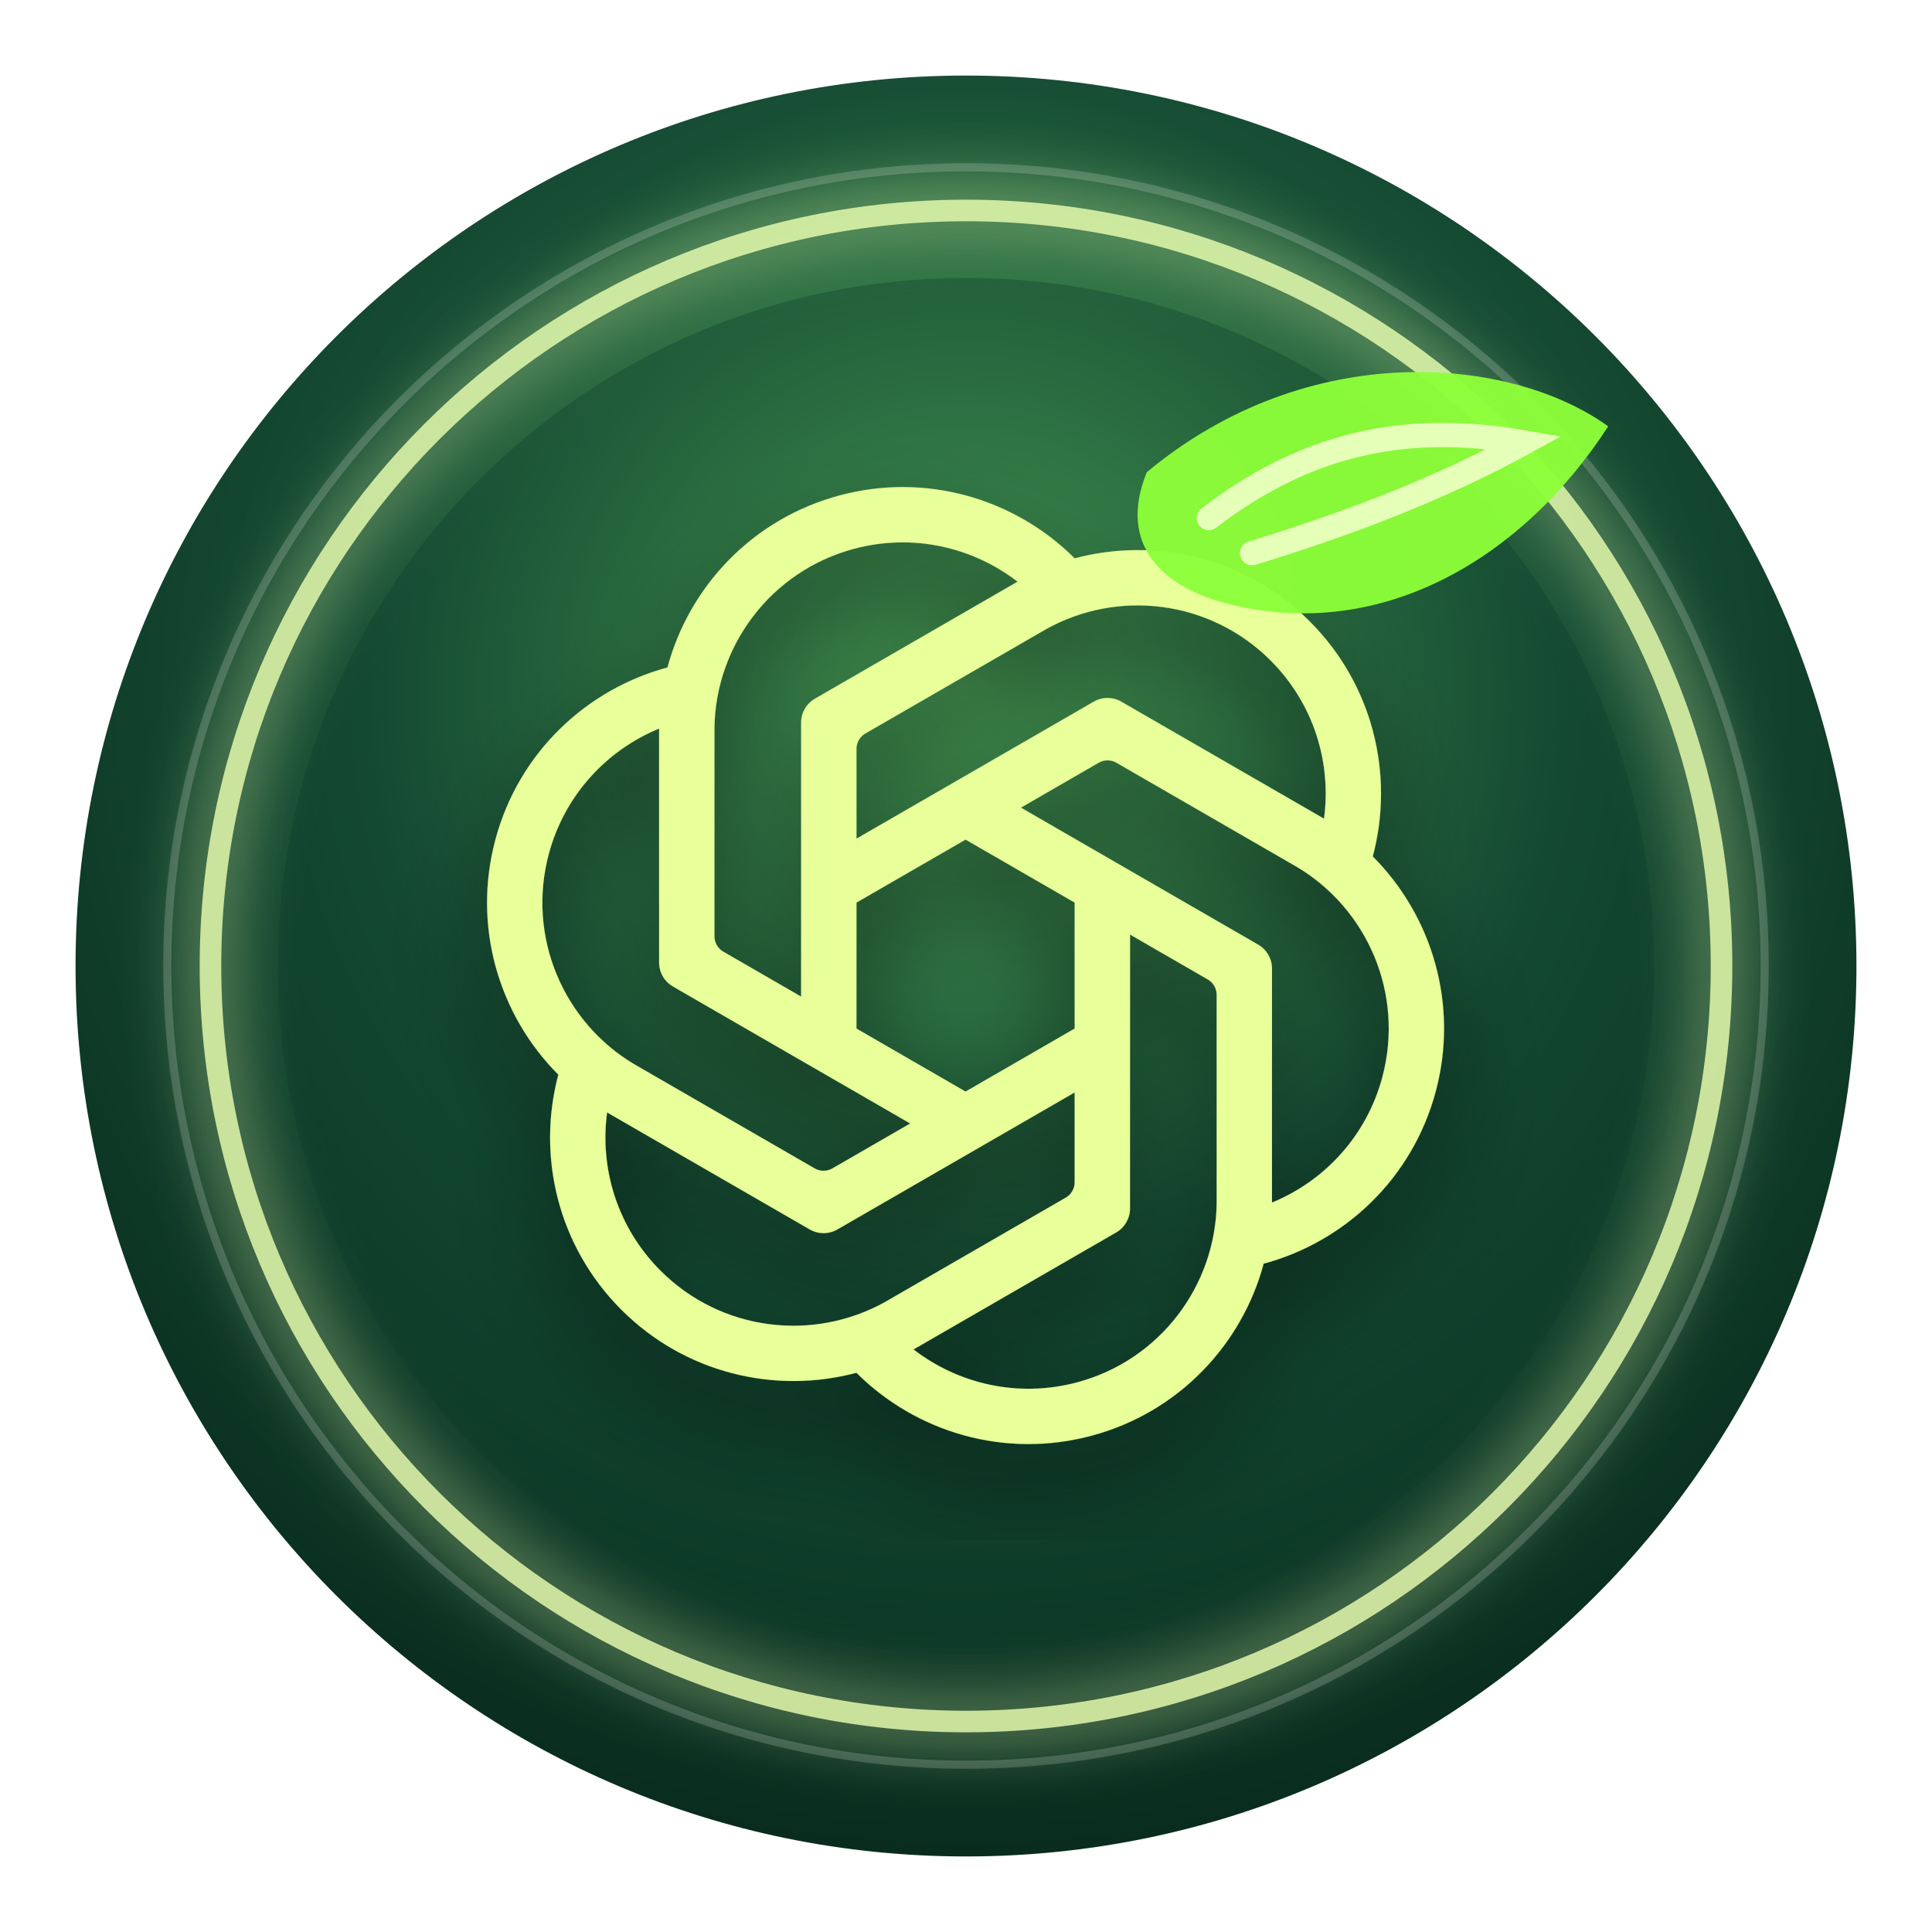
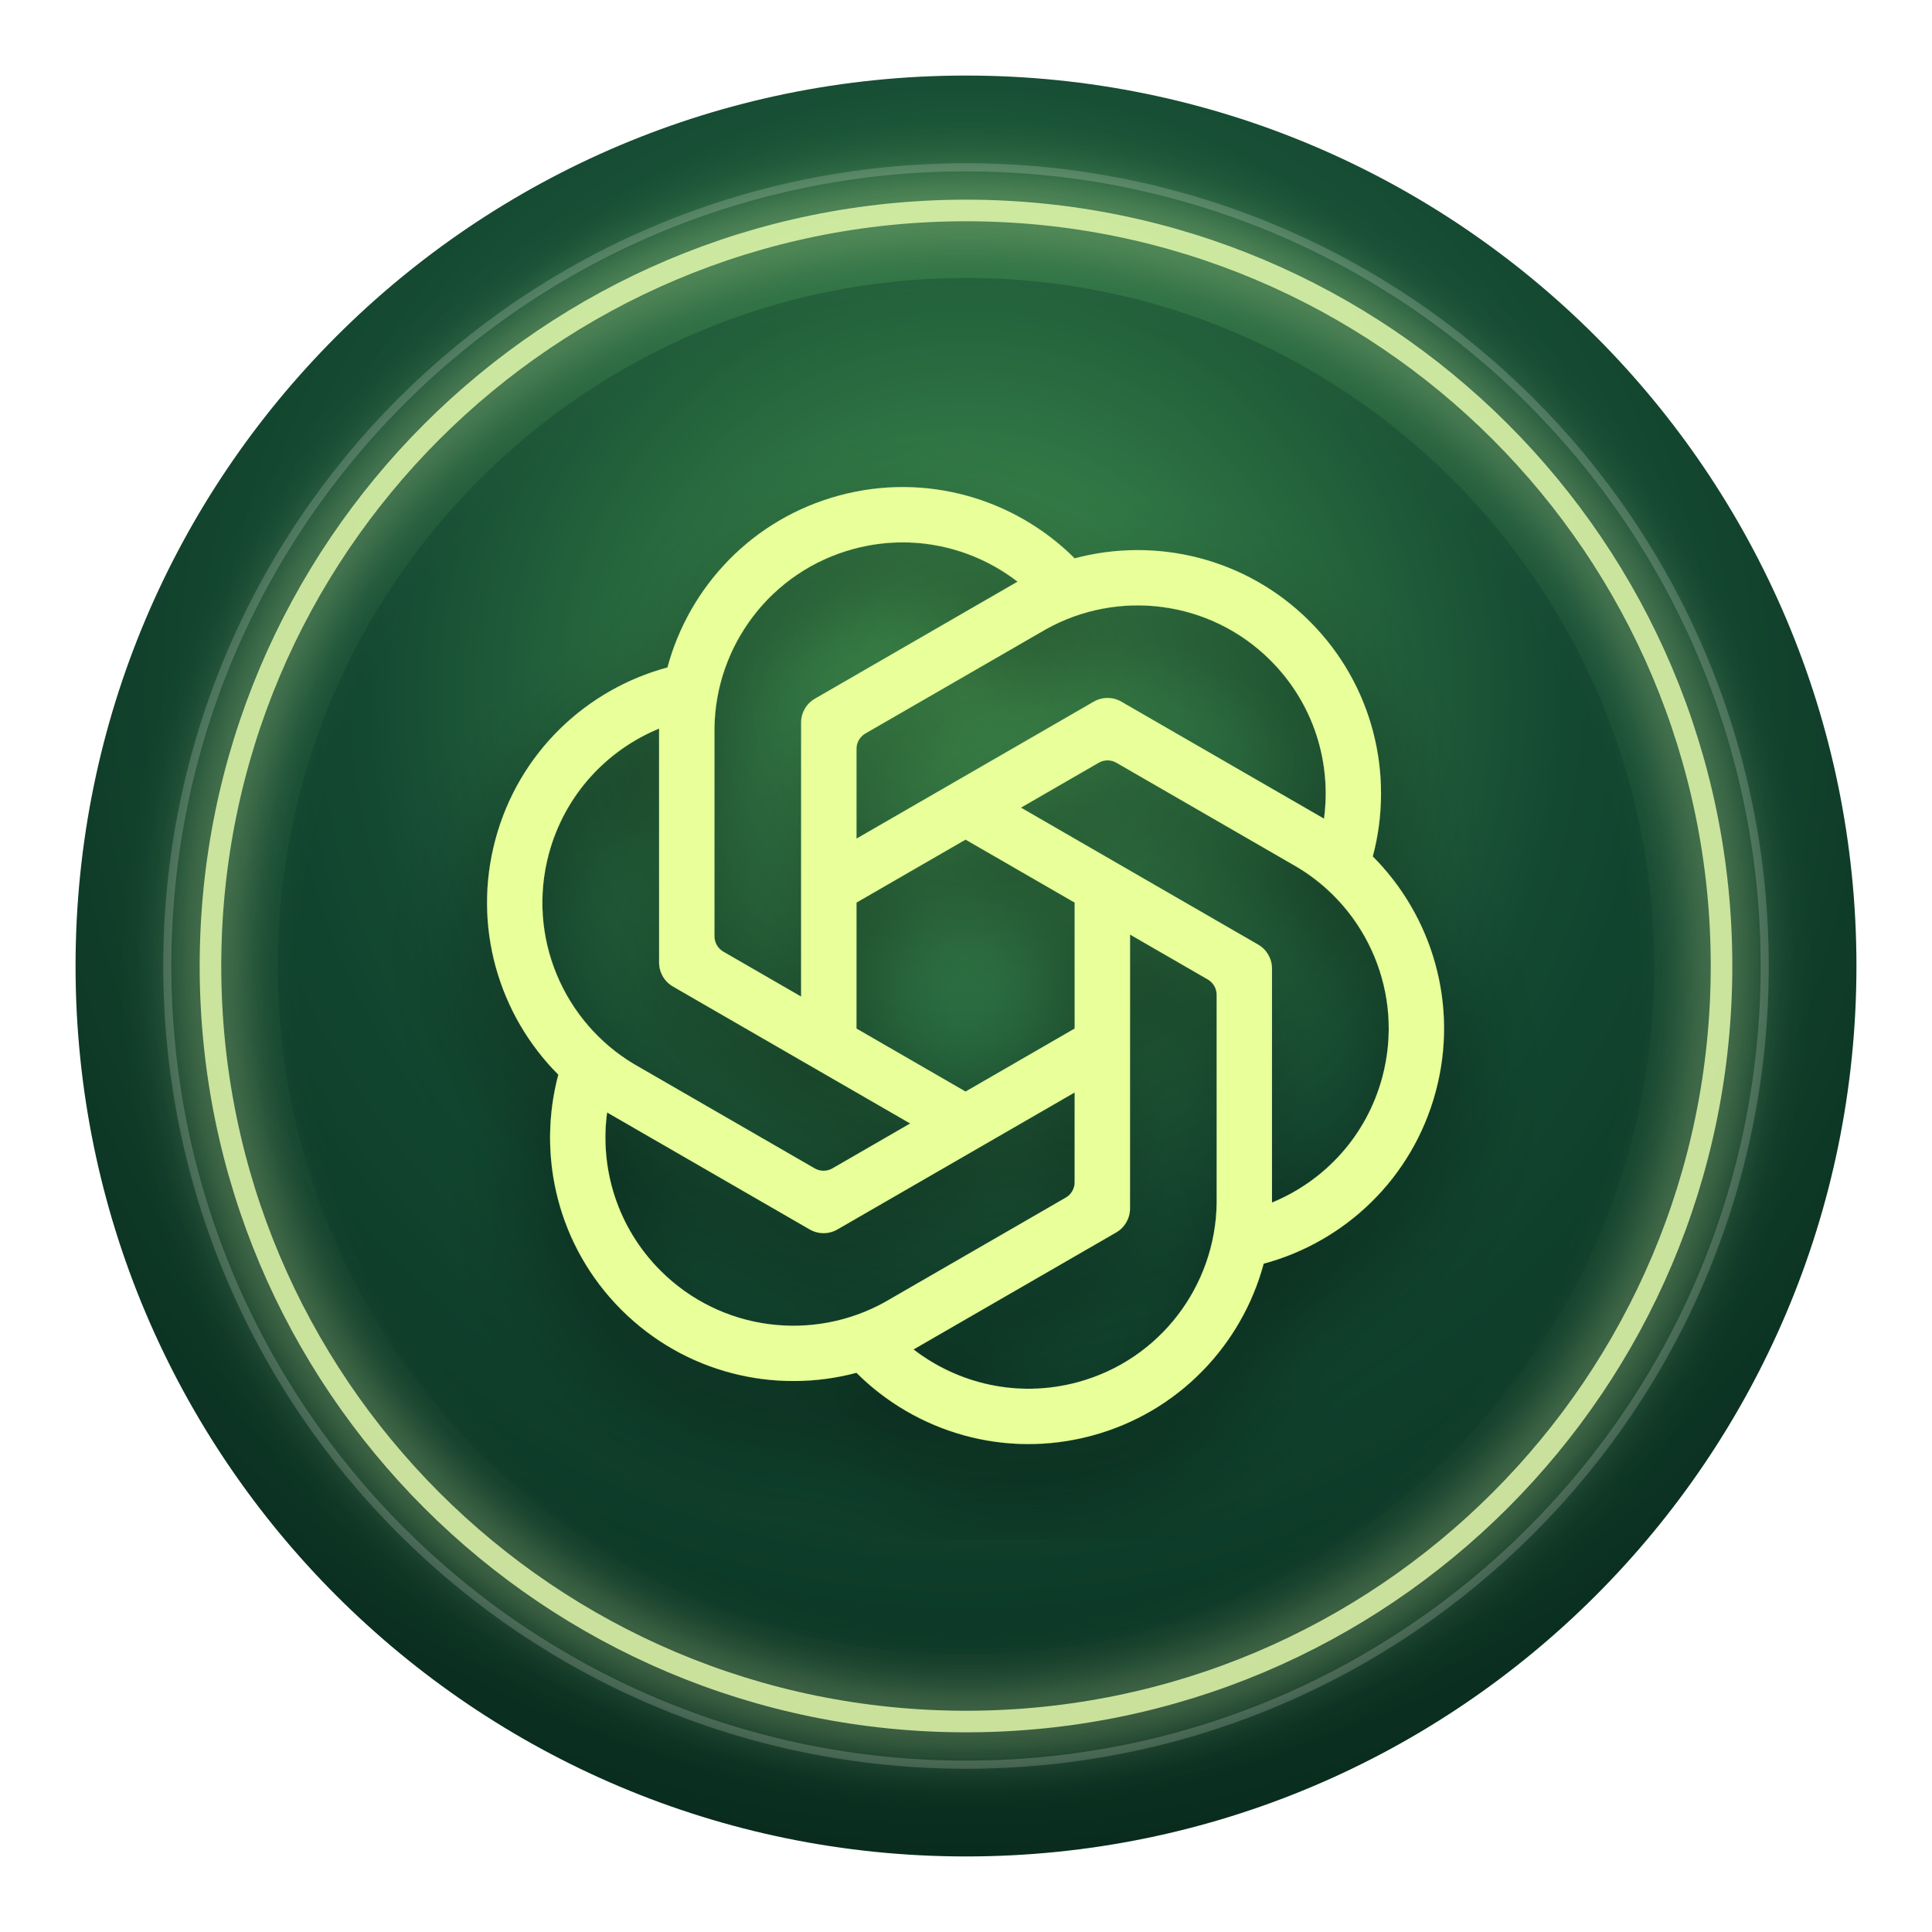
<svg xmlns="http://www.w3.org/2000/svg" viewBox="0 0 716 716">
  <defs>
    <radialGradient id="bg" cx="50%" cy="35%" r="70%">
      <stop offset="0" stop-color="#5fbf63" />
      <stop offset=".48" stop-color="#174f35" />
      <stop offset="1" stop-color="#06251a" />
    </radialGradient>
    <linearGradient id="ring" x1="100" y1="100" x2="620" y2="620">
      <stop stop-color="#eaffb0" />
      <stop offset=".35" stop-color="#72e85c" />
      <stop offset=".7" stop-color="#18a96b" />
      <stop offset="1" stop-color="#063f30" />
    </linearGradient>
    <linearGradient id="logo" x1="220" y1="180" x2="520" y2="560">
      <stop stop-color="#e9ff9a" />
      <stop offset=".22" stop-color="#79ee59" />
      <stop offset=".5" stop-color="#16bd70" />
      <stop offset=".78" stop-color="#087d58" />
      <stop offset="1" stop-color="#022f27" />
    </linearGradient>
    <filter id="glow">
      <feGaussianBlur stdDeviation="12" result="b" />
      <feMerge>
        <feMergeNode in="b" />
        <feMergeNode in="SourceGraphic" />
      </feMerge>
    </filter>
    <filter id="shadow">
      <feDropShadow dx="0" dy="18" stdDeviation="18" flood-opacity=".45" />
    </filter>
  </defs>
  <circle cx="358" cy="358" r="330" fill="url(#bg)" />
  <circle cx="358" cy="358" r="296" fill="none" stroke="rgba(255,255,255,.18)" stroke-width="3" />
  <circle cx="358" cy="358" r="280" fill="none" stroke="url(#ring)" stroke-width="8" opacity=".85" filter="url(#glow)" />
  <circle cx="358" cy="358" r="255" fill="#0b3828" opacity=".32" />
  <g transform="translate(0 0)" filter="url(#shadow)">
    <path d="M508.749 317.399C516.777 287.314 508.991 253.884 485.389 230.282C461.788 206.681 428.36 198.895 398.273 206.923C376.231 184.928 343.39 174.956 311.148 183.596C278.906 192.234 255.45 217.292 247.36 247.361C217.291 255.451 192.233 278.91 183.595 311.149C174.957 343.391 184.927 376.232 206.924 398.274C198.896 428.359 206.683 461.789 230.284 485.391C253.885 508.992 287.313 516.779 317.401 508.75C339.442 530.745 372.286 540.717 404.525 532.079C436.767 523.441 460.223 498.384 468.313 468.315C498.383 460.224 523.44 436.766 532.078 404.526C540.716 372.285 530.747 339.443 508.749 317.402V317.399ZM470.899 244.776C486.892 260.77 493.488 282.601 490.687 303.412L415.577 260.046C412.411 258.218 408.509 258.218 405.345 260.046L317.401 310.82V277.526C317.401 275.191 318.652 273.005 320.676 271.837L387.644 233.174C414.178 218.353 448.346 222.223 470.901 244.776H470.899ZM357.837 311.144L398.275 334.491V381.185L357.837 404.532L317.398 381.185V334.491L357.837 311.144ZM264.776 269.693C265.207 239.305 285.644 211.649 316.453 203.393C338.3 197.54 360.505 202.744 377.127 215.573L302.014 258.937C298.848 260.764 296.898 264.144 296.898 267.798V369.346L268.065 352.699C266.043 351.531 264.776 349.353 264.776 347.017V269.691V269.693ZM203.391 316.454C209.244 294.608 224.854 277.978 244.276 269.999V356.73C244.276 360.384 246.226 363.763 249.392 365.591L337.337 416.365L308.503 433.013C306.481 434.181 303.961 434.188 301.939 433.02L234.971 394.357C208.868 378.789 195.138 347.261 203.391 316.454ZM244.775 470.9C228.781 454.906 222.186 433.075 224.986 412.264L300.096 455.63C303.263 457.457 307.164 457.457 310.328 455.63L398.273 404.856V438.149C398.273 440.485 397.022 442.671 394.997 443.839L328.029 482.502C301.495 497.322 267.327 493.452 244.772 470.9H244.775ZM450.897 445.982C450.466 476.371 430.029 504.027 399.22 512.283C377.373 518.136 355.168 512.932 338.547 500.102L413.659 456.738C416.826 454.911 418.775 451.532 418.775 447.877V346.329L447.609 362.977C449.631 364.145 450.897 366.323 450.897 368.659V445.985V445.982ZM512.282 399.221C506.429 421.068 490.819 437.697 471.397 445.676V358.946C471.397 355.292 469.448 351.912 466.281 350.085L378.336 299.311L407.17 282.663C409.192 281.495 411.712 281.487 413.734 282.655L480.702 321.318C506.805 336.887 520.536 368.415 512.282 399.221Z" fill="url(#logo)" />
  </g>
-   <path d="M425 175C485 125 560 132 596 158C565 206 513 238 456 224C431 218 414 202 425 175Z" fill="#8dff39" opacity=".96" />
-   <path d="M448 192C487 162 525 157 565 164C534 181 500 194 464 205" fill="none" stroke="#efffc5" stroke-width="9" stroke-linecap="round" opacity=".9" />
</svg>
